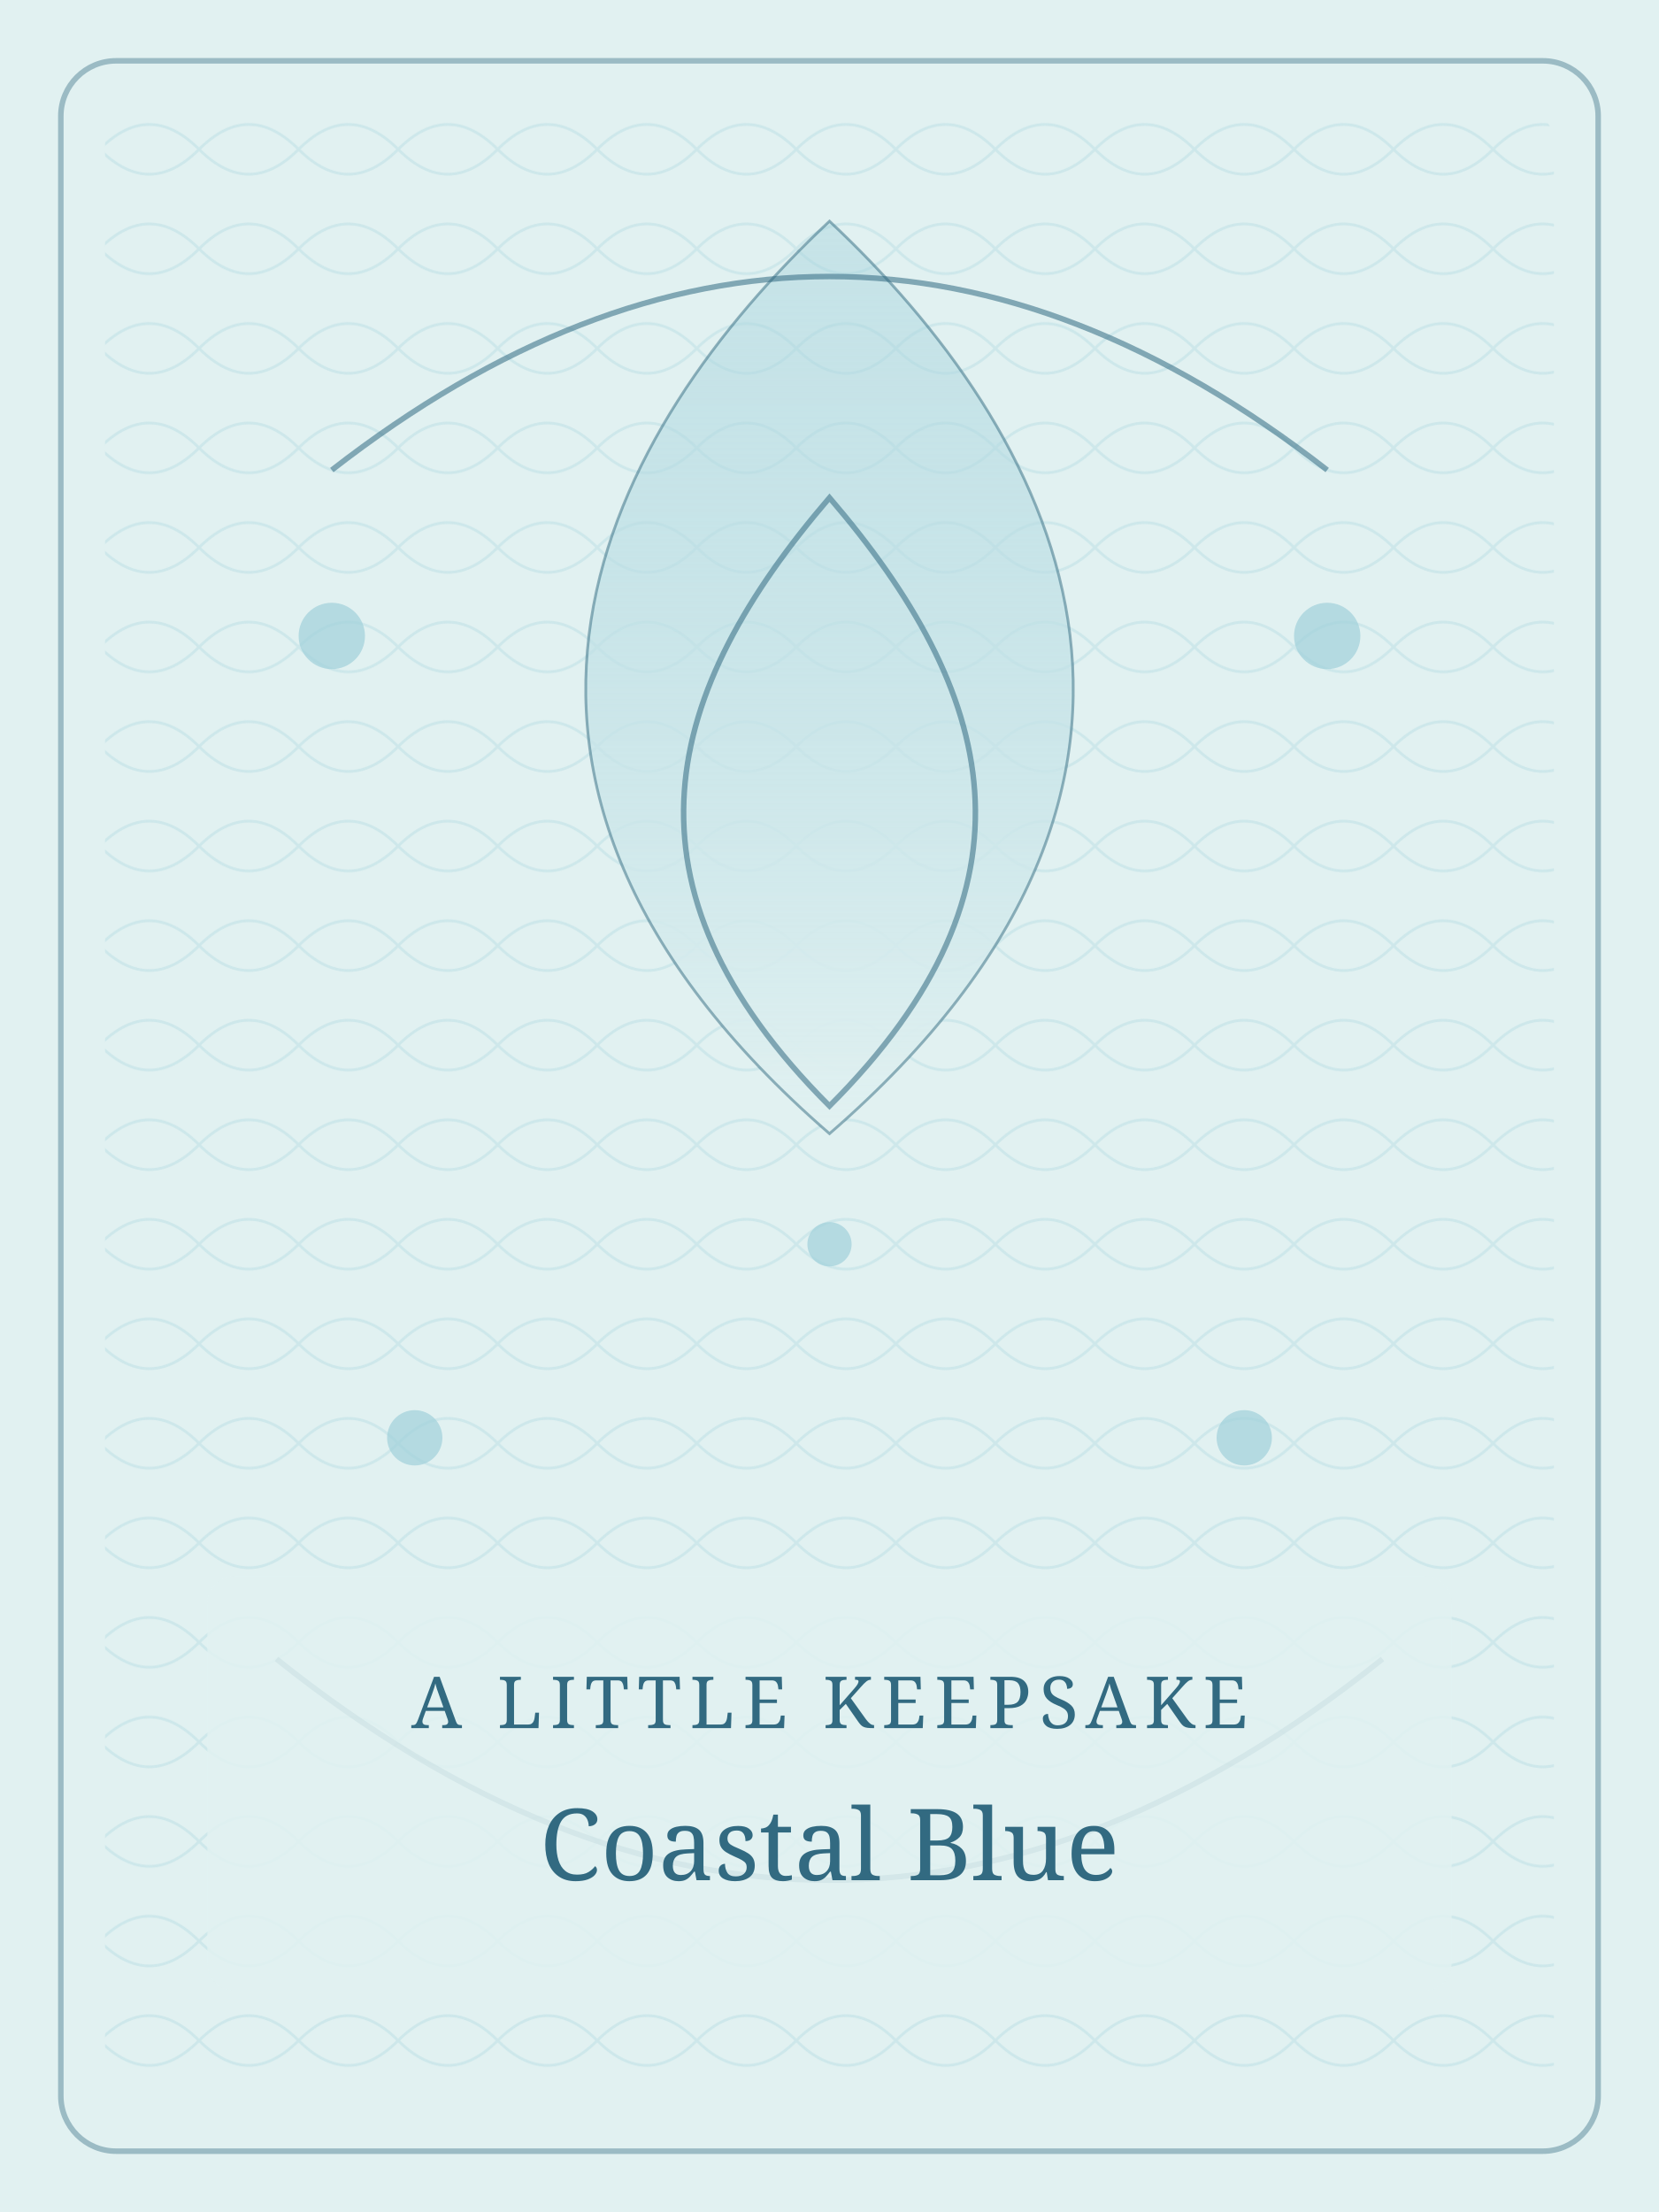
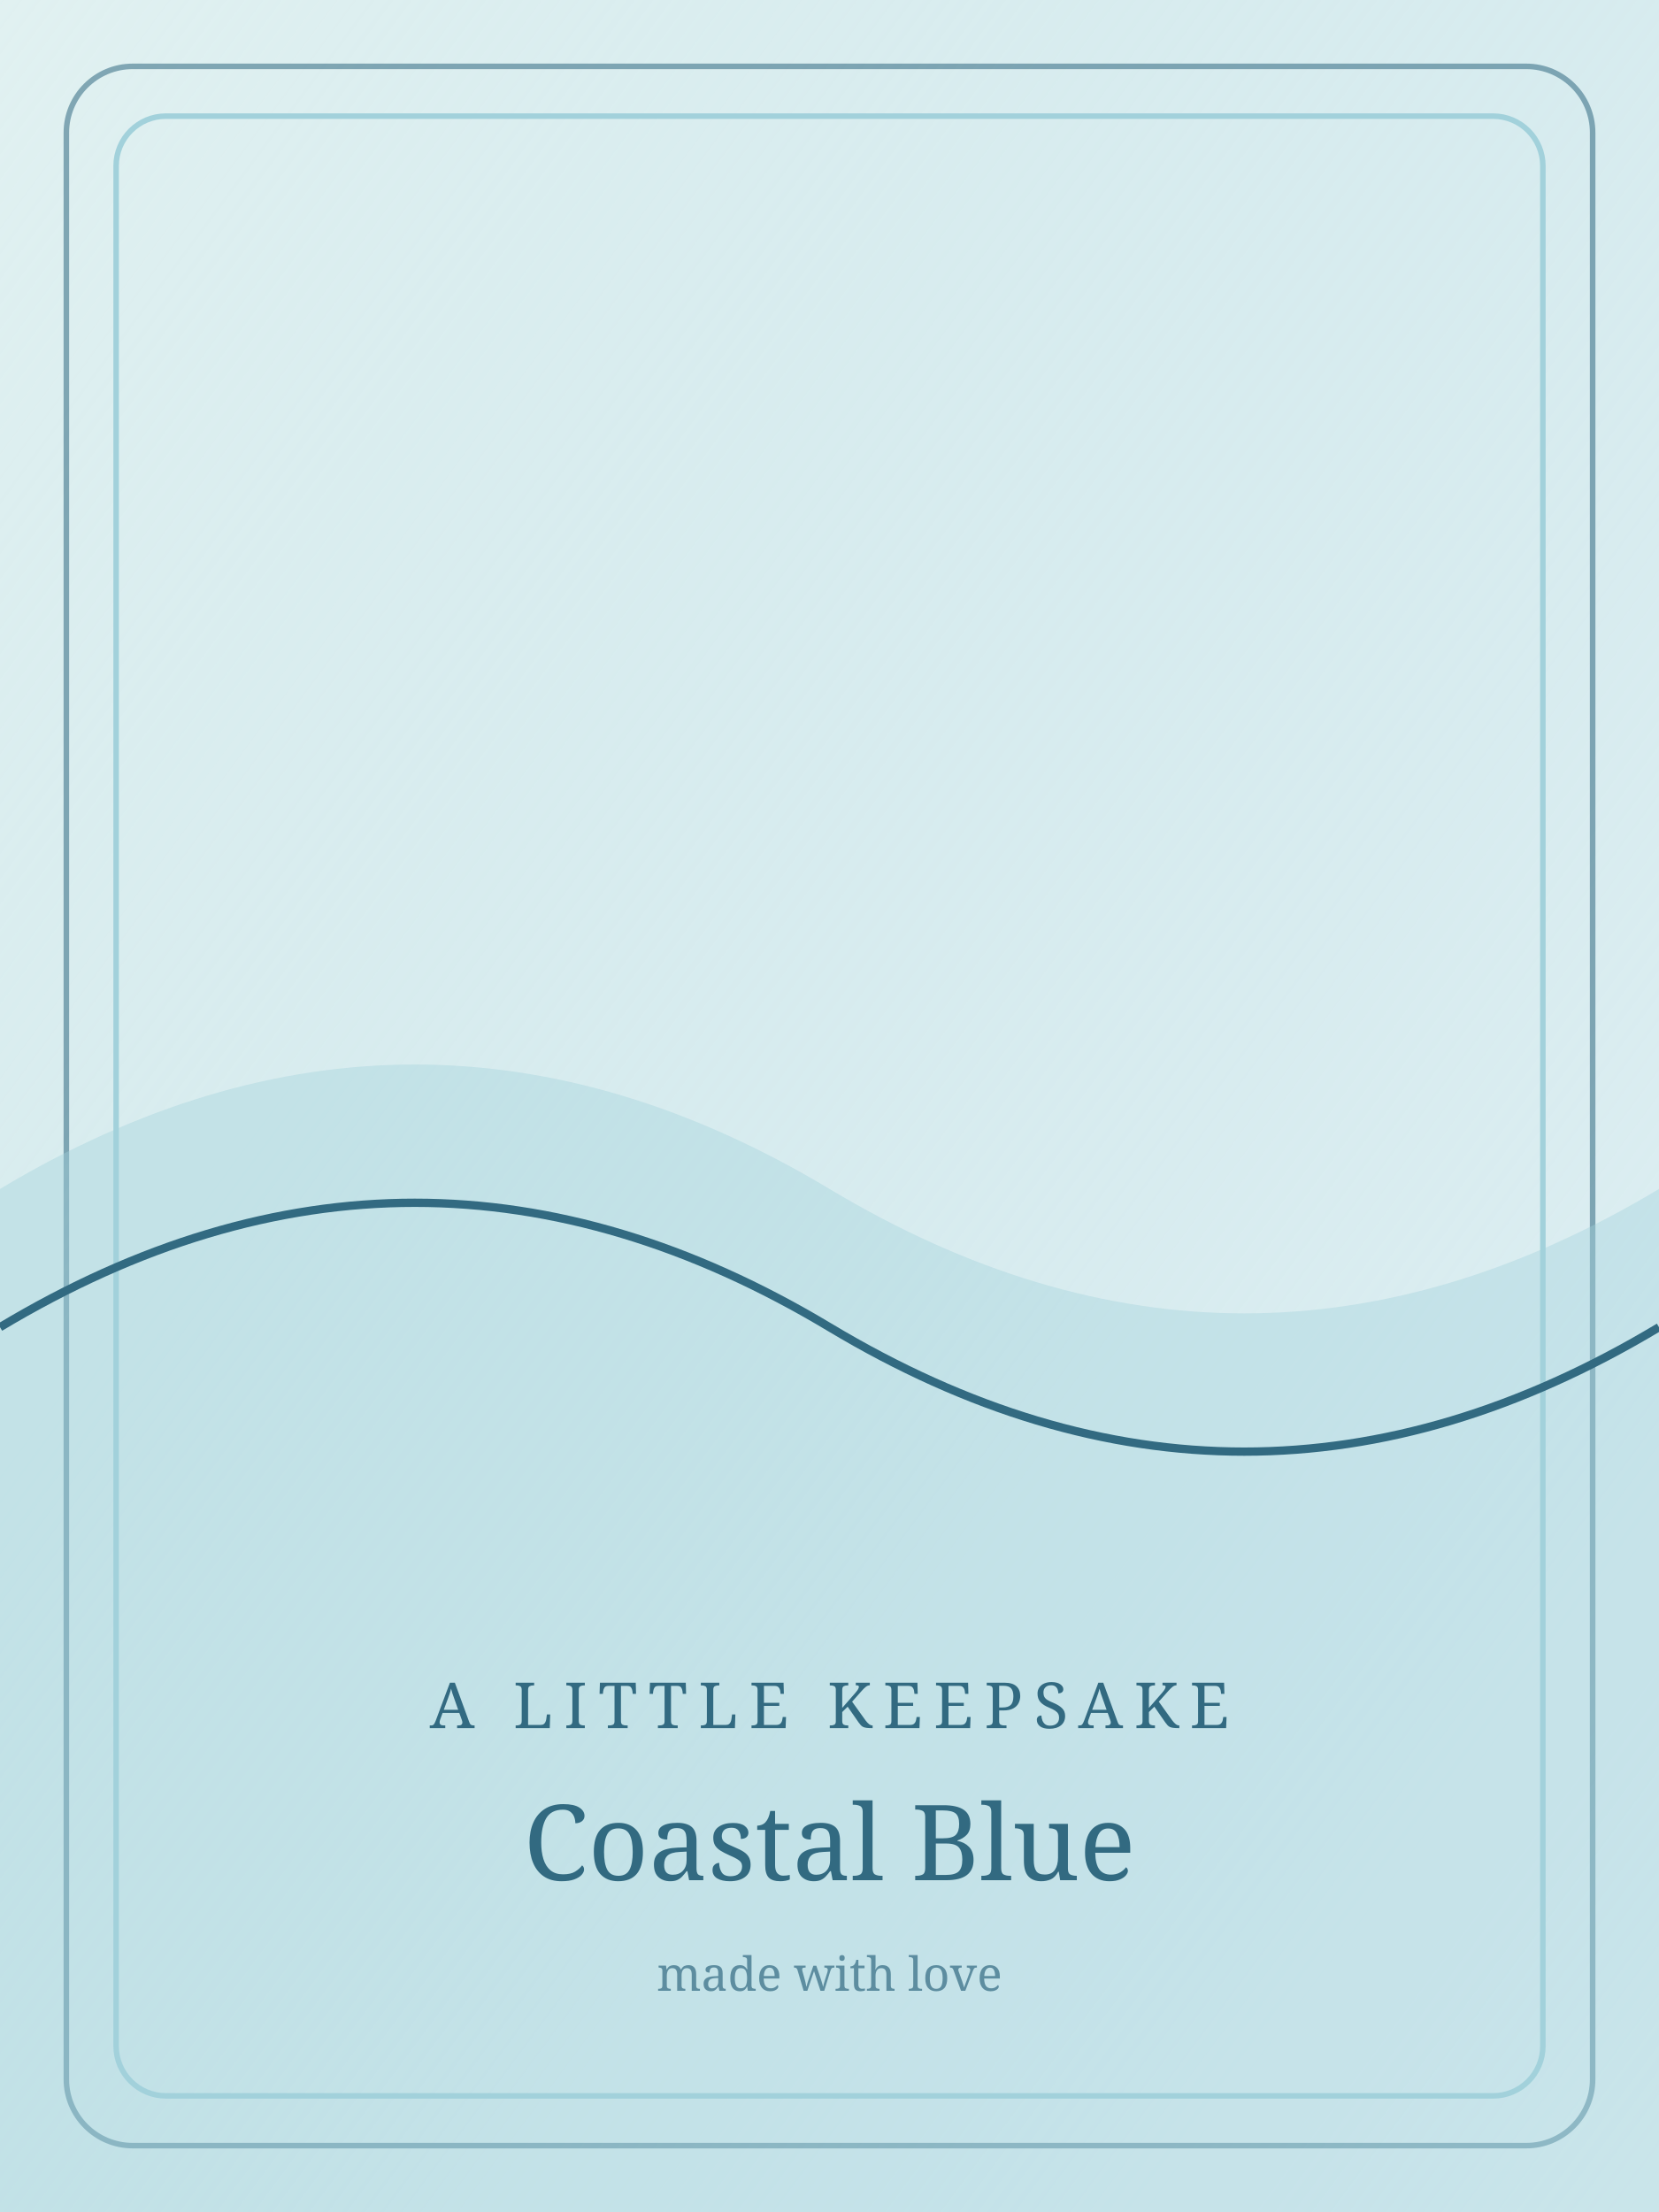
<svg xmlns="http://www.w3.org/2000/svg" viewBox="0 0 600 800">
  <defs>
-     <pattern id="p" width="36" height="36" patternUnits="userSpaceOnUse">
-       <path d="M0 18 Q18 0 36 18 Q18 36 0 18Z" fill="none" stroke="#a2d1db" stroke-opacity=".32" />
-     </pattern>
-     <linearGradient id="g" x2="0" y2="1">
-       <stop stop-color="#a2d1db" stop-opacity=".42" />
-       <stop offset="1" stop-color="#e1f1f1" />
+     <linearGradient id="g" x1="0" y1="0" x2="1" y2="1">
+       <stop stop-color="#e1f1f1" />
+       <stop offset="1" stop-color="#a2d1db" stop-opacity=".3" />
    </linearGradient>
  </defs>
-   <rect width="600" height="800" fill="#e1f1f1" />
-   <rect x="22" y="22" width="556" height="756" rx="20" fill="none" stroke="#326a81" stroke-opacity=".4" stroke-width="2" />
-   <rect x="38" y="38" width="524" height="724" rx="14" fill="url(#p)" />
-   <path d="M300 80 C220 155 150 280 300 410 C450 280 380 155 300 80Z" fill="url(#g)" stroke="#326a81" stroke-opacity=".5" />
-   <g fill="none" stroke="#326a81" stroke-opacity=".55" stroke-width="2">
-     <path d="M300 180 C240 250 220 320 300 400 C380 320 360 250 300 180Z" />
-     <path d="M120 170 Q300 30 480 170 M100 600 Q300 760 500 600" />
-   </g>
-   <g fill="#a2d1db" opacity=".72">
-     <circle cx="120" cy="230" r="12" />
-     <circle cx="480" cy="230" r="12" />
-     <circle cx="150" cy="520" r="10" />
-     <circle cx="450" cy="520" r="10" />
-     <circle cx="300" cy="450" r="8" />
-   </g>
-   <rect x="75" y="570" width="450" height="150" rx="10" fill="#e1f1f1" fill-opacity=".86" />
-   <text x="300" y="625" text-anchor="middle" font-family="Georgia,serif" font-size="26" fill="#326a81" letter-spacing="3">A LITTLE KEEPSAKE</text>
-   <text x="300" y="680" text-anchor="middle" font-family="Georgia,serif" font-size="36" fill="#326a81">Coastal Blue</text>
+   <rect width="600" height="800" fill="url(#g)" />
+   <rect x="24" y="24" width="552" height="752" rx="24" fill="none" stroke="#326a81" opacity=".55" stroke-width="2" />
+   <rect x="42" y="42" width="516" height="716" rx="18" fill="none" stroke="#a2d1db" stroke-width="2" />
+   <path d="M0 430 Q150 340 300 430 T600 430 V800 H0Z" fill="#a2d1db" opacity=".4" />
+   <path d="M0 480 Q150 390 300 480 T600 480" fill="none" stroke="#326a81" stroke-width="3" />
+   <text x="300" y="625" text-anchor="middle" font-family="Georgia,serif" font-size="23" fill="#326a81" letter-spacing="4">A LITTLE KEEPSAKE</text>
+   <text x="300" y="680" text-anchor="middle" font-family="Georgia,serif" font-size="38" fill="#326a81">Coastal Blue</text>
+   <text x="300" y="720" text-anchor="middle" font-family="serif" font-size="17" fill="#326a81" opacity=".7">made with love</text>
</svg>
